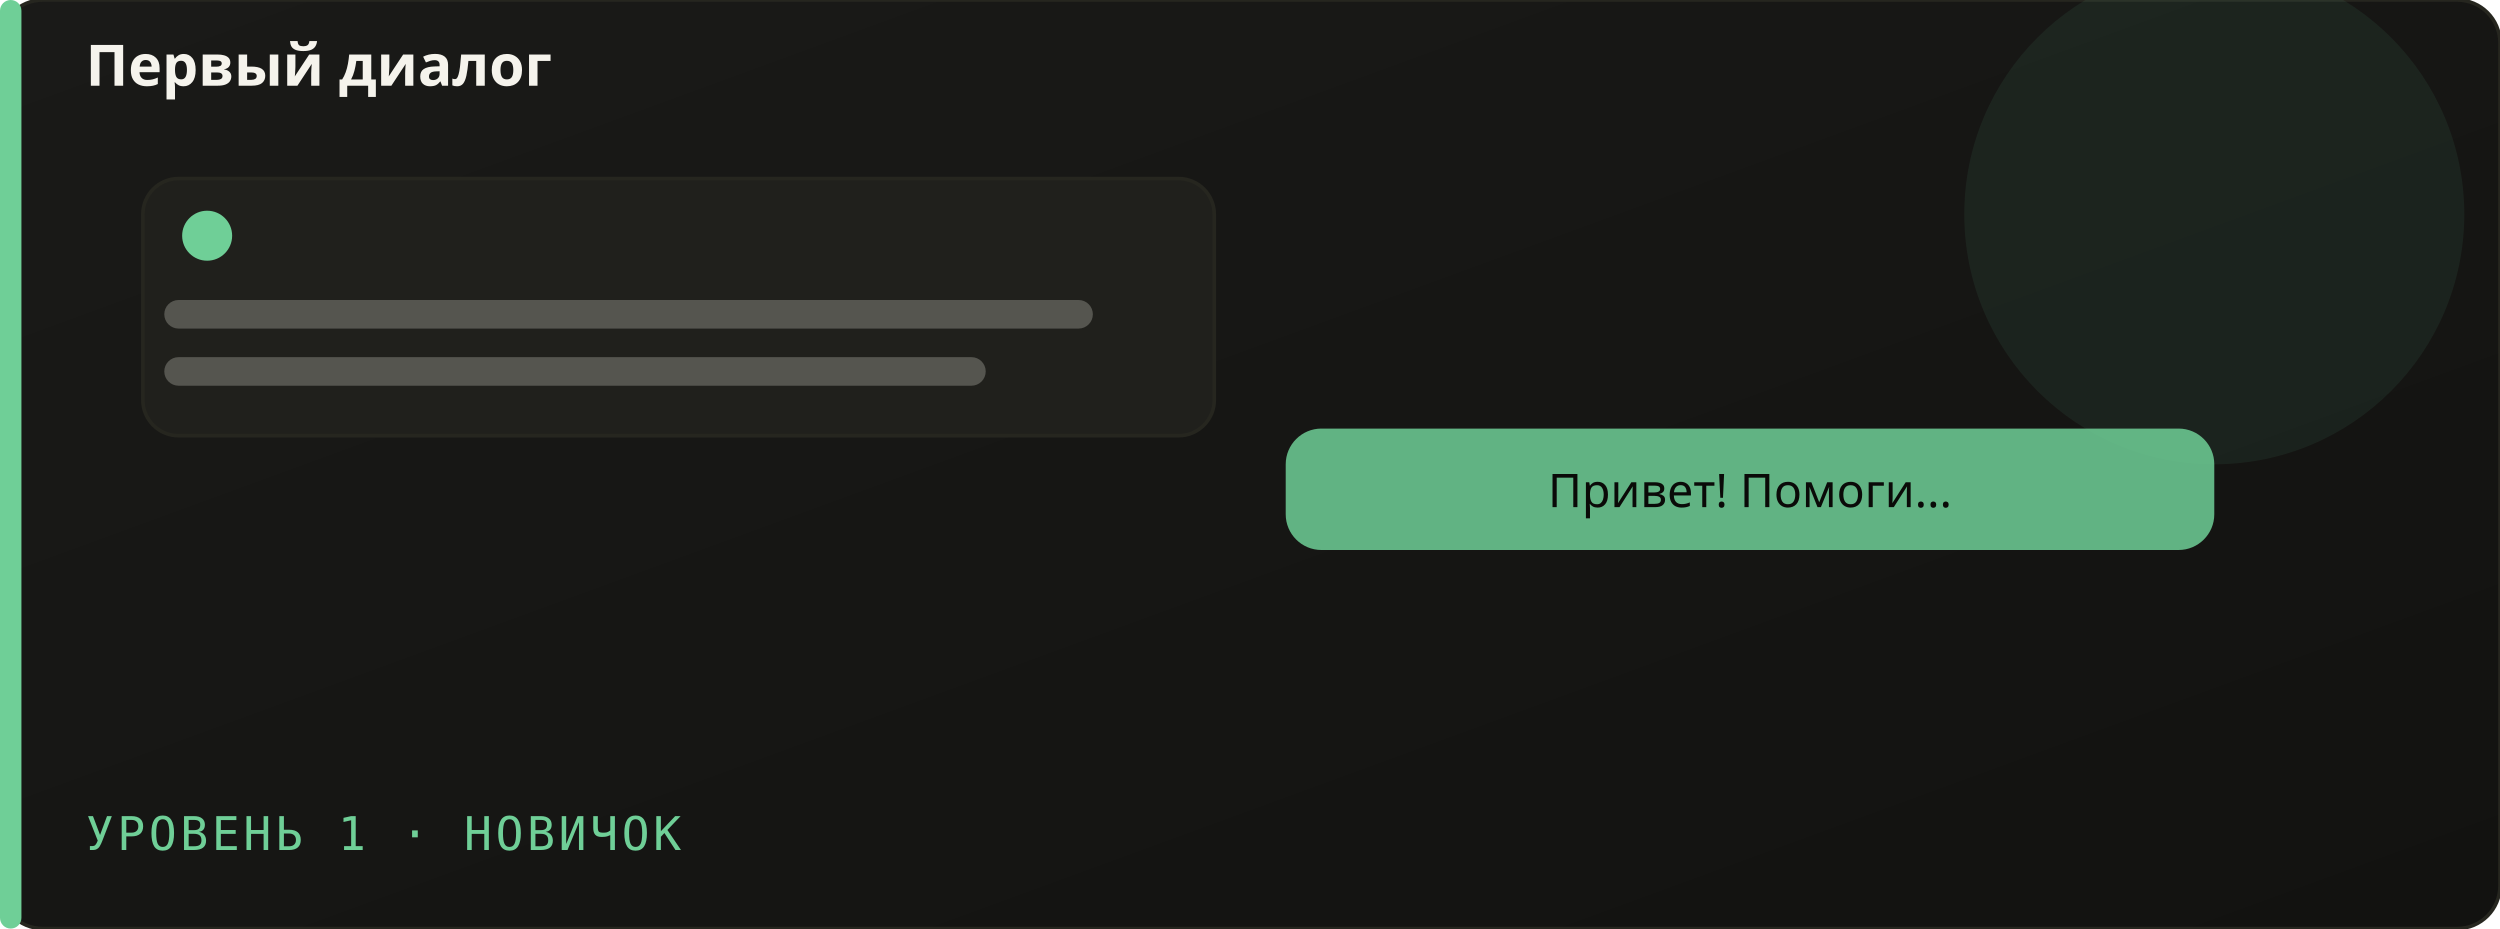
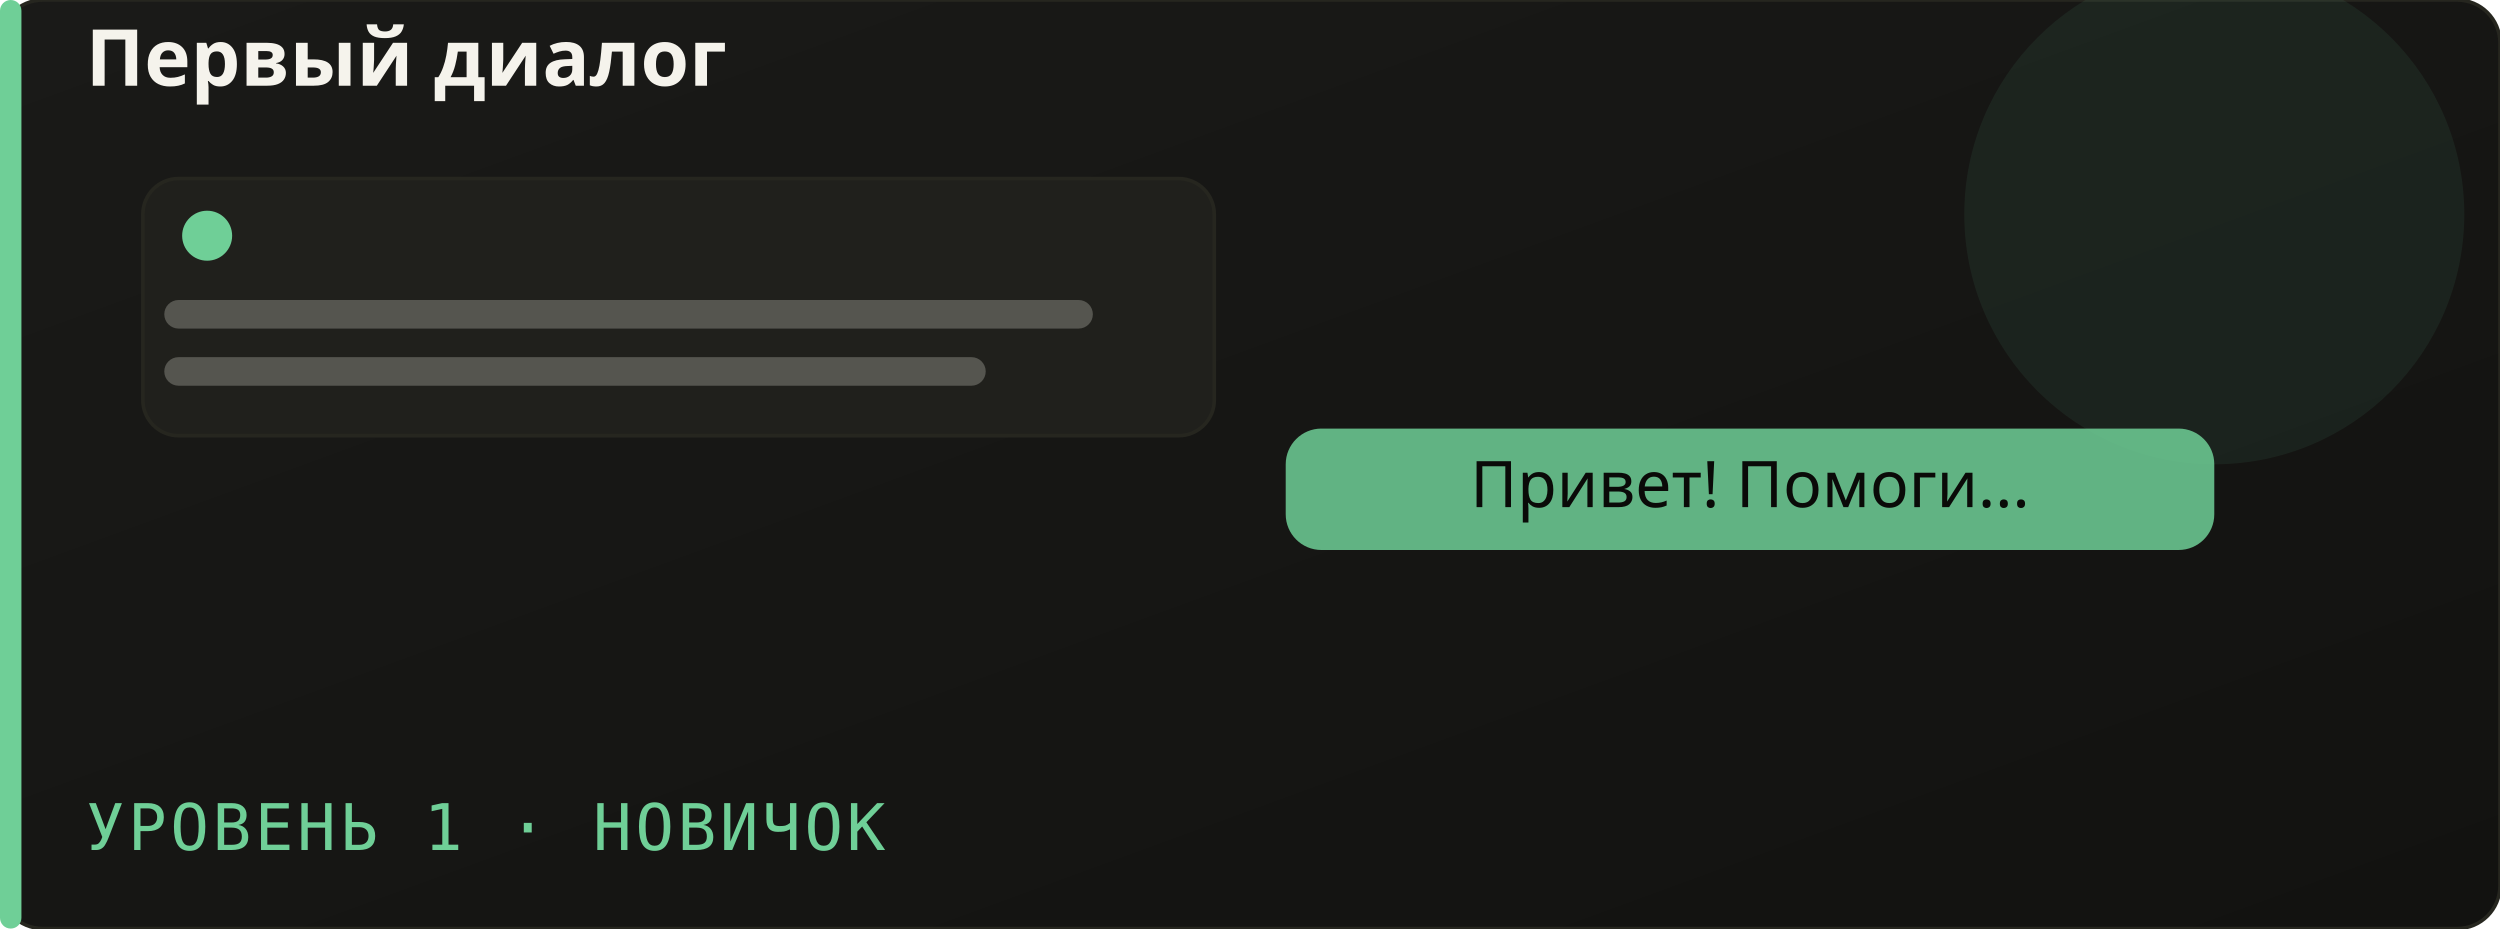
<svg xmlns="http://www.w3.org/2000/svg" viewBox="0 0 700 260">
  <defs>
    <linearGradient id="bg" x1="0" y1="0" x2="1" y2="1">
      <stop offset="0%" stop-color="#1a1a18" />
      <stop offset="100%" stop-color="#121210" />
    </linearGradient>
  </defs>
  <rect width="700" height="260" rx="12" fill="url(#bg)" stroke="#26261f" />
  <rect x="0" y="0" width="6" height="260" rx="3" fill="#6fcf97" />
  <circle cx="620" cy="60" r="70" fill="#6fcf97" fill-opacity="0.08" />
  <rect x="40" y="50" width="300" height="72" rx="10" fill="#20201c" stroke="#26261f" />
  <circle cx="58" cy="66" r="7" fill="#6fcf97" />
  <rect x="46" y="84" width="260" height="8" rx="4" fill="#8a8a82" fill-opacity="0.5" />
  <rect x="46" y="100" width="230" height="8" rx="4" fill="#8a8a82" fill-opacity="0.5" />
  <rect x="360" y="120" width="260" height="34" rx="10" fill="#6fcf97" fill-opacity="0.85" />
-   <text x="490" y="142" font-family="sans-serif" font-size="13" fill="#0a0a08" text-anchor="middle">Привет! Помоги...</text>
-   <text x="24" y="238" font-family="monospace" font-size="13" fill="#6fcf97" letter-spacing="1">УРОВЕНЬ 1 · НОВИЧОК</text>
-   <text x="24" y="24" font-family="sans-serif" font-size="16" fill="#F5F3EC" font-weight="600">Первый диалог</text>
+   <text x="490" y="142" font-family="sans-serif" font-size="18" fill="#0a0a08" text-anchor="middle">Привет! Помоги...</text>
+   <text x="24" y="238" font-family="monospace" font-size="18" fill="#6fcf97" letter-spacing="1">УРОВЕНЬ 1 · НОВИЧОК</text>
+   <text x="24" y="24" font-family="sans-serif" font-size="22" fill="#F5F3EC" font-weight="600">Первый диалог</text>
</svg>
